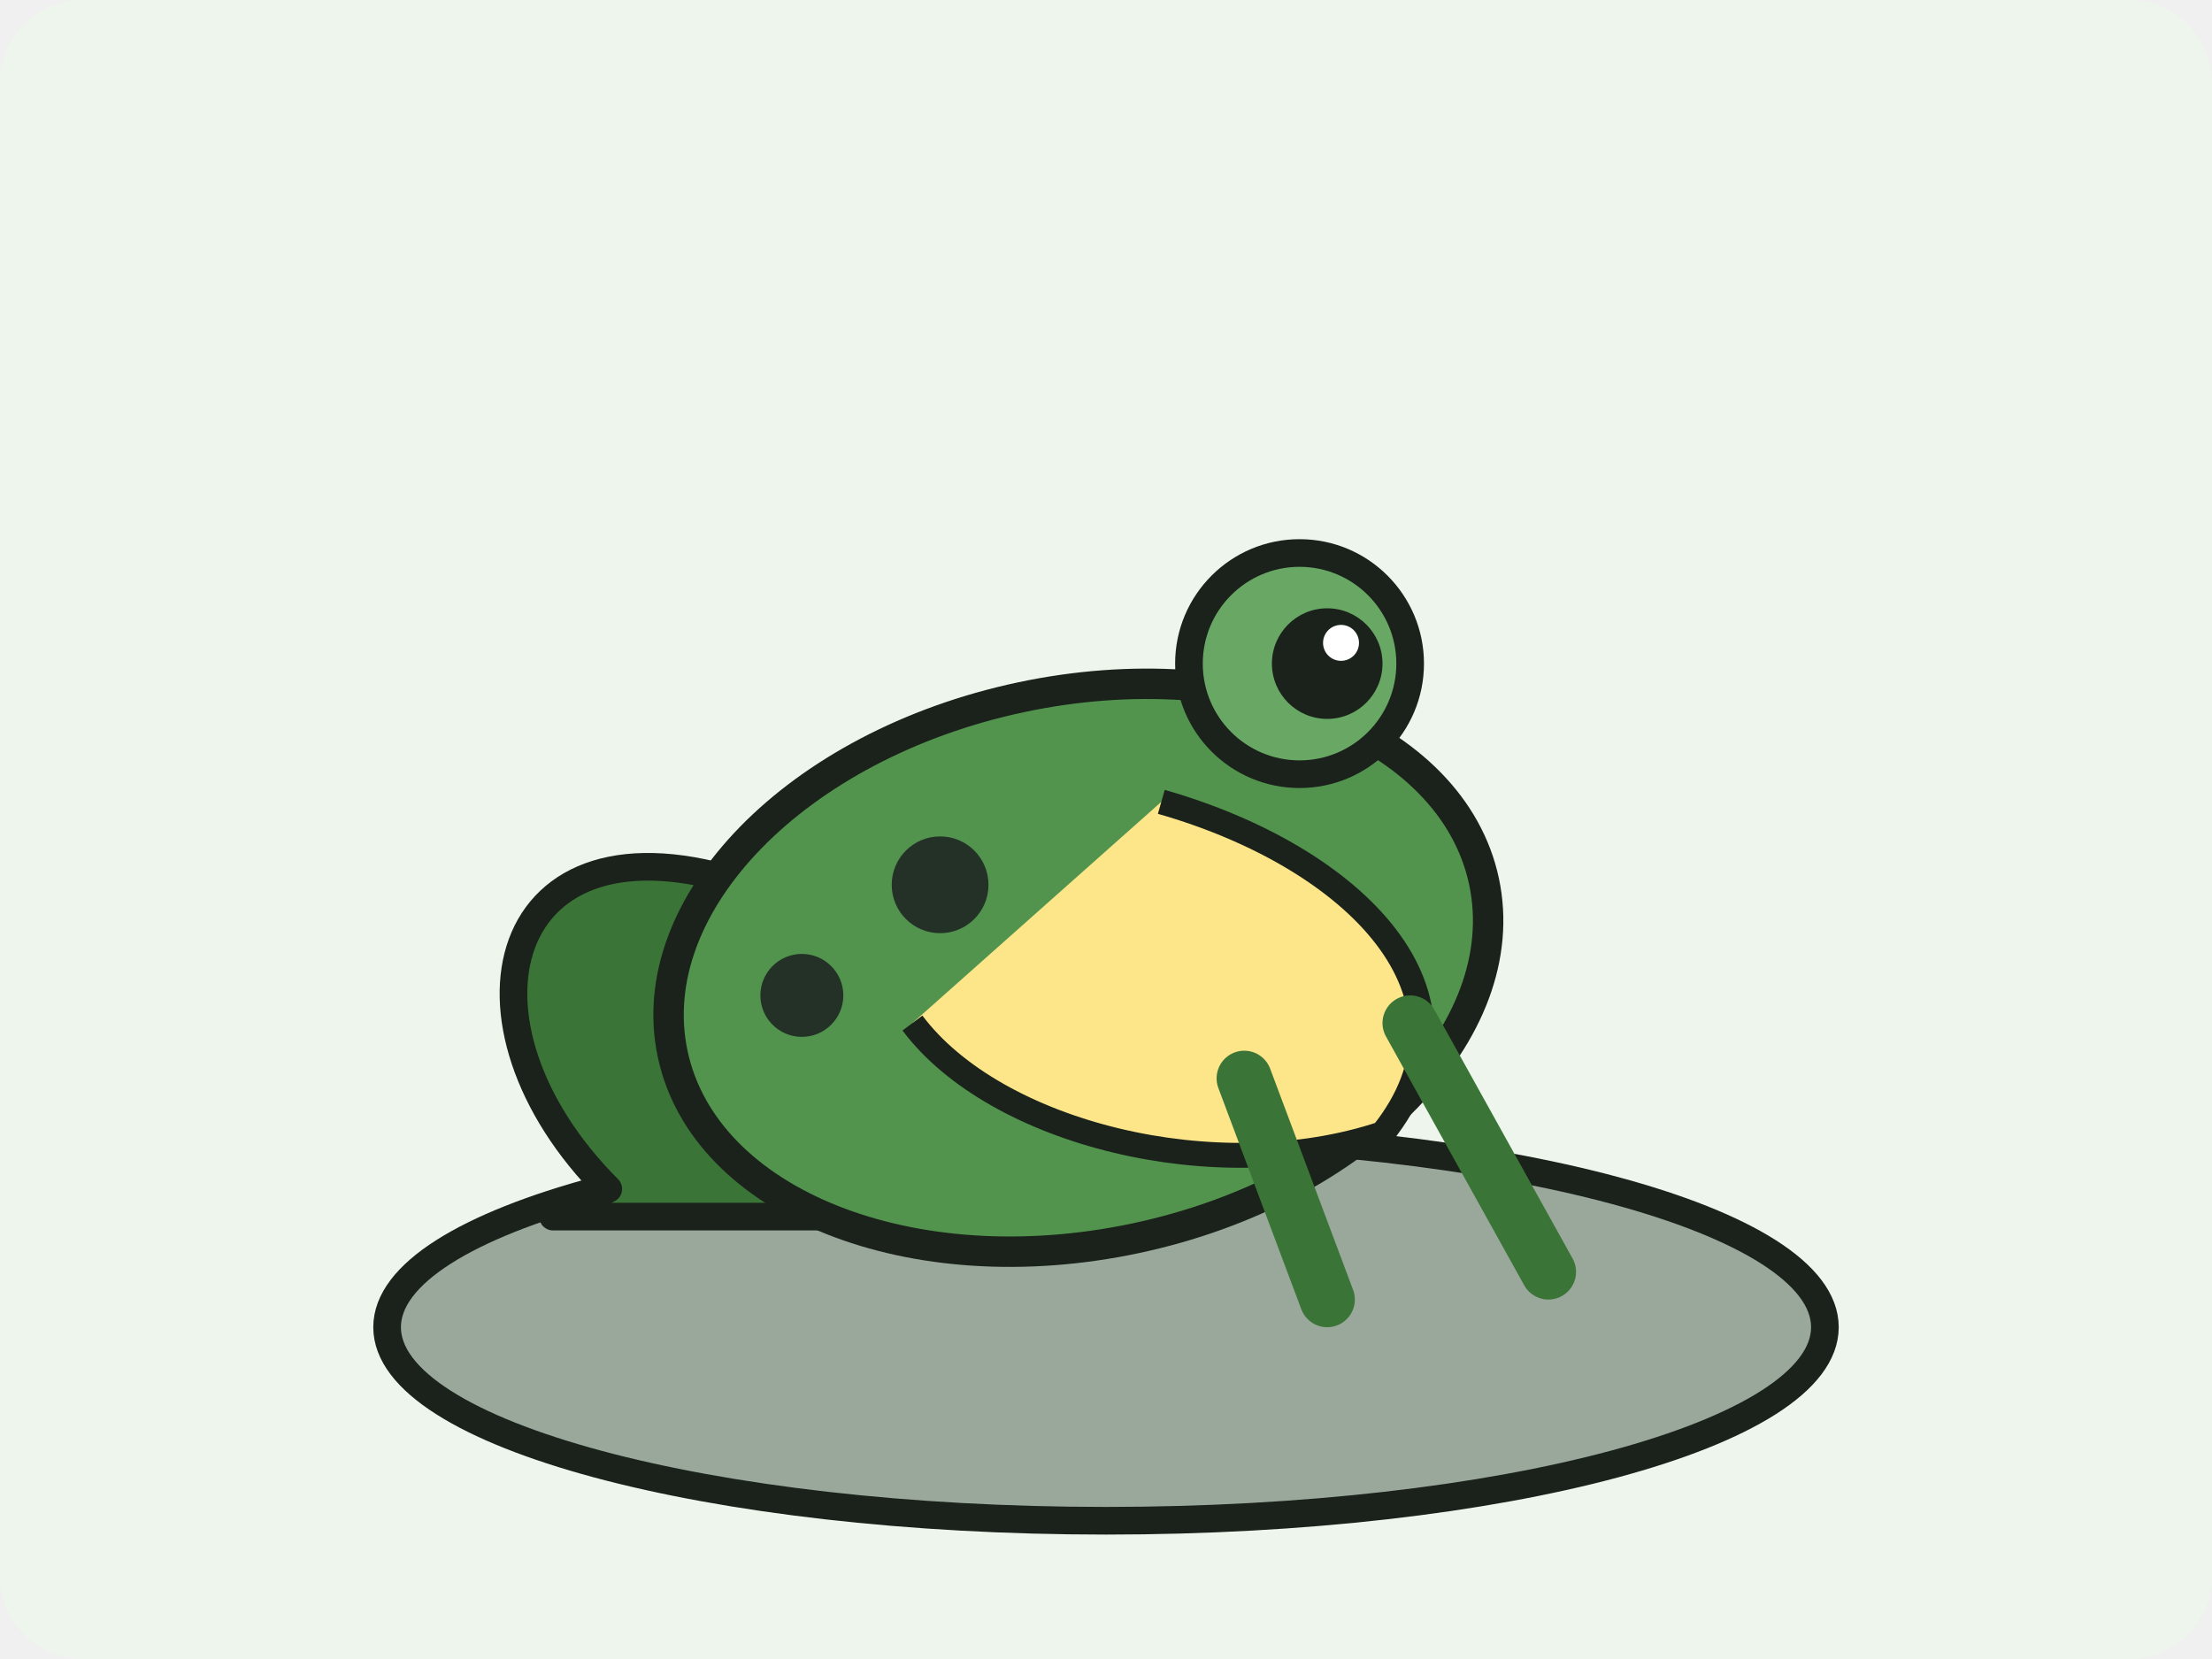
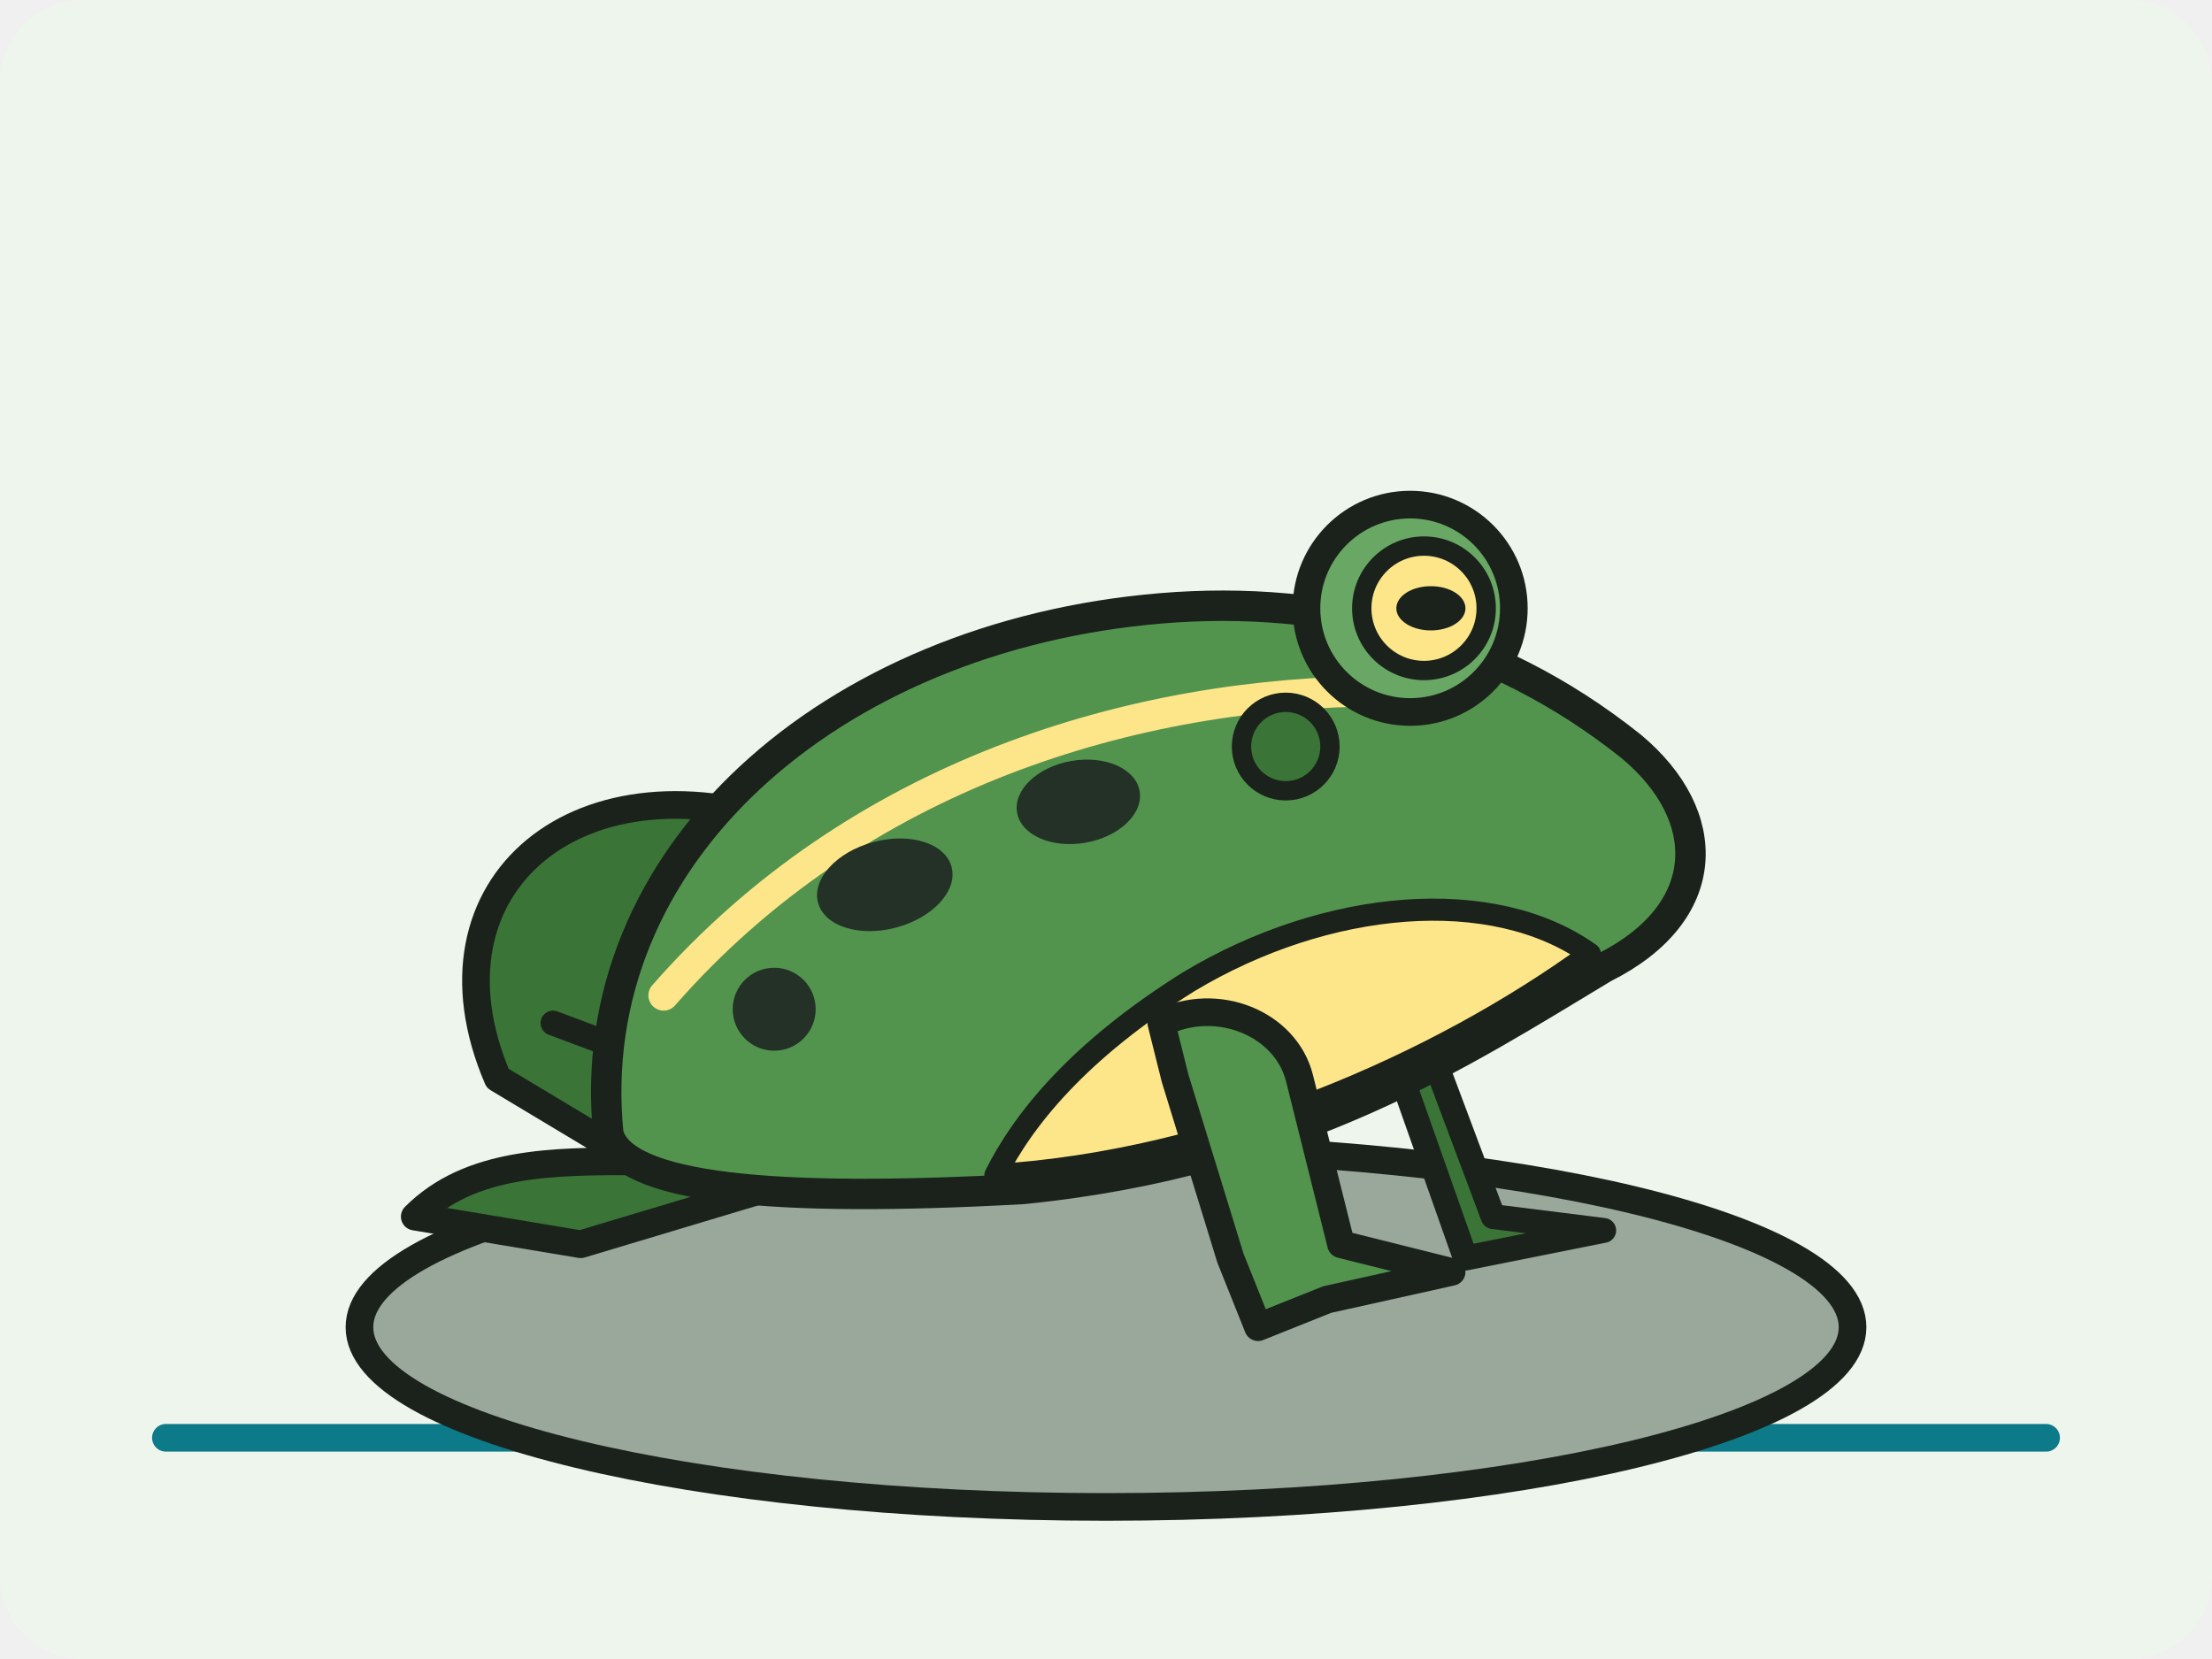
<svg xmlns="http://www.w3.org/2000/svg" viewBox="0 0 160 120" fill="none">
  <rect width="160" height="120" rx="6" fill="#EEF5EC" />
-   <ellipse cx="80" cy="96" rx="52" ry="14" fill="#9AA89C" stroke="#1B221B" stroke-width="2" />
-   <path d="M44 86C32 74 36 58 54 64L62 88H40Z" fill="#3A7537" stroke="#1B221B" stroke-width="2" stroke-linejoin="round" />
-   <ellipse cx="78" cy="70" rx="30" ry="20" transform="rotate(-12 78 70)" fill="#52944E" stroke="#1B221B" stroke-width="2.2" />
-   <path d="M84 58C98 62 108 72 100 82C88 86 72 82 66 74" fill="#FDE68A" stroke="#1B221B" stroke-width="1.8" />
-   <path d="M90 78L96 94M102 74L112 92" stroke="#3A7537" stroke-width="4" stroke-linecap="round" />
-   <circle cx="94" cy="48" r="8" fill="#68A864" stroke="#1B221B" stroke-width="2" />
-   <circle cx="96" cy="48" r="4" fill="#1B221B" />
-   <circle cx="97" cy="46.5" r="1.3" fill="#FFFFFF" />
-   <circle cx="68" cy="64" r="3.5" fill="#233127" />
-   <circle cx="58" cy="72" r="3" fill="#233127" />
+   <path d="M12 104H148" stroke="#0D7A8A" stroke-width="2" stroke-linecap="round" />
+   <ellipse cx="80" cy="96" rx="54" ry="13" fill="#9AA89C" stroke="#1B221B" stroke-width="2" />
+   <path d="M36 78C30 64 42 54 58 60C68 64 70 76 62 84L42 90L30 88C34 84 40 84 46 84L36 78Z" fill="#3A7537" stroke="#1B221B" stroke-width="2" stroke-linejoin="round" />
+   <path d="M40 74L56 80" stroke="#1B221B" stroke-width="1.8" stroke-linecap="round" />
+   <path d="M102 72L108 88L116 89L106 91L100 74Z" fill="#3A7537" stroke="#1B221B" stroke-width="1.8" stroke-linejoin="round" />
+   <path d="M44 82C42 62 60 46 84 44C96 43 108 46 118 54C124 59 124 66 116 70C106 76 94 84 74 86C56 87 45 86 44 82Z" fill="#52944E" stroke="#1B221B" stroke-width="2.2" stroke-linejoin="round" />
+   <path d="M72 85C88 84 104 77 115 69C108 64 96 65 86 71C78 76 74 81 72 85Z" fill="#FDE68A" stroke="#1B221B" stroke-width="1.6" stroke-linejoin="round" />
+   <path d="M48 72C62 56 82 50 100 50" stroke="#FDE68A" stroke-width="2.2" stroke-linecap="round" />
+   <ellipse cx="64" cy="64" rx="5" ry="3.2" transform="rotate(-15 64 64)" fill="#233127" />
+   <ellipse cx="78" cy="58" rx="4.5" ry="3" transform="rotate(-10 78 58)" fill="#233127" />
+   <circle cx="56" cy="73" r="3" fill="#233127" />
+   <path d="M84 74C88 72 93 74 94 78L97 90L105 92L96 94L91 96L89 91L85 78Z" fill="#52944E" stroke="#1B221B" stroke-width="2" stroke-linejoin="round" />
+   <circle cx="102" cy="44" r="7.5" fill="#68A864" stroke="#1B221B" stroke-width="2" />
+   <circle cx="103" cy="44" r="4.5" fill="#FDE68A" stroke="#1B221B" stroke-width="1.4" />
+   <ellipse cx="103.5" cy="44" rx="2.5" ry="1.6" fill="#1B221B" />
+   <circle cx="93" cy="54" r="3.2" fill="#3A7537" stroke="#1B221B" stroke-width="1.4" />
</svg>
